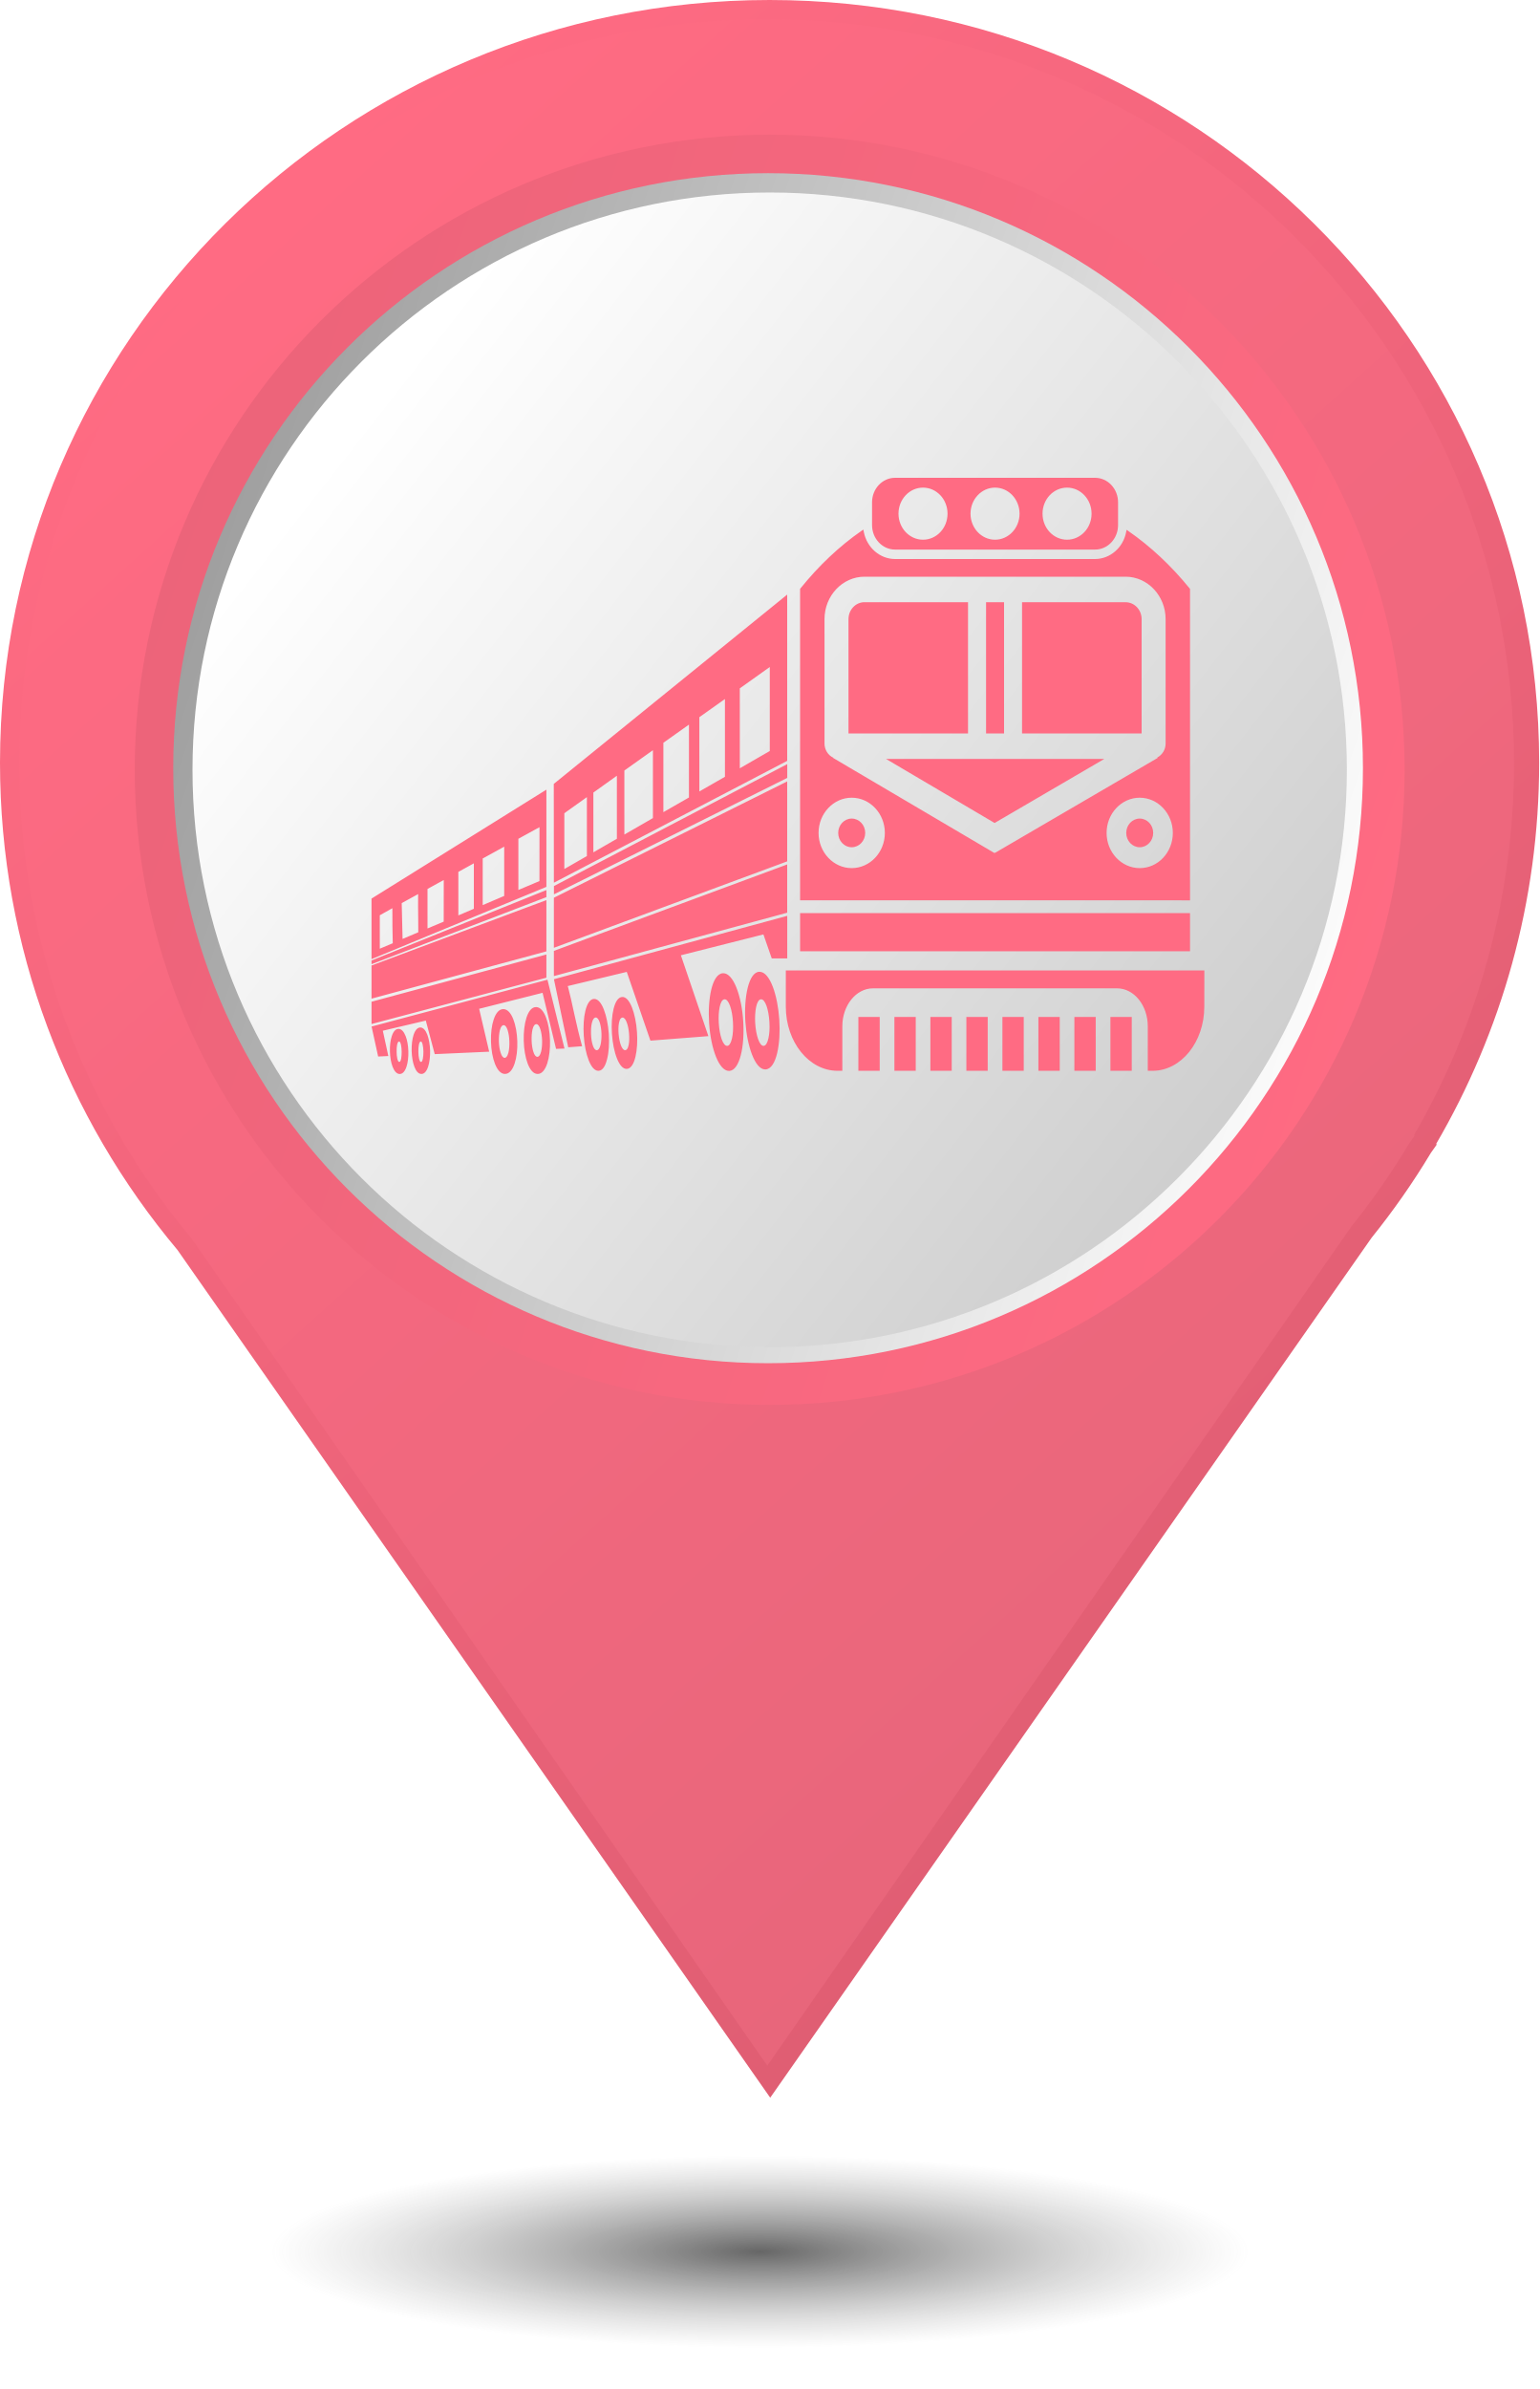
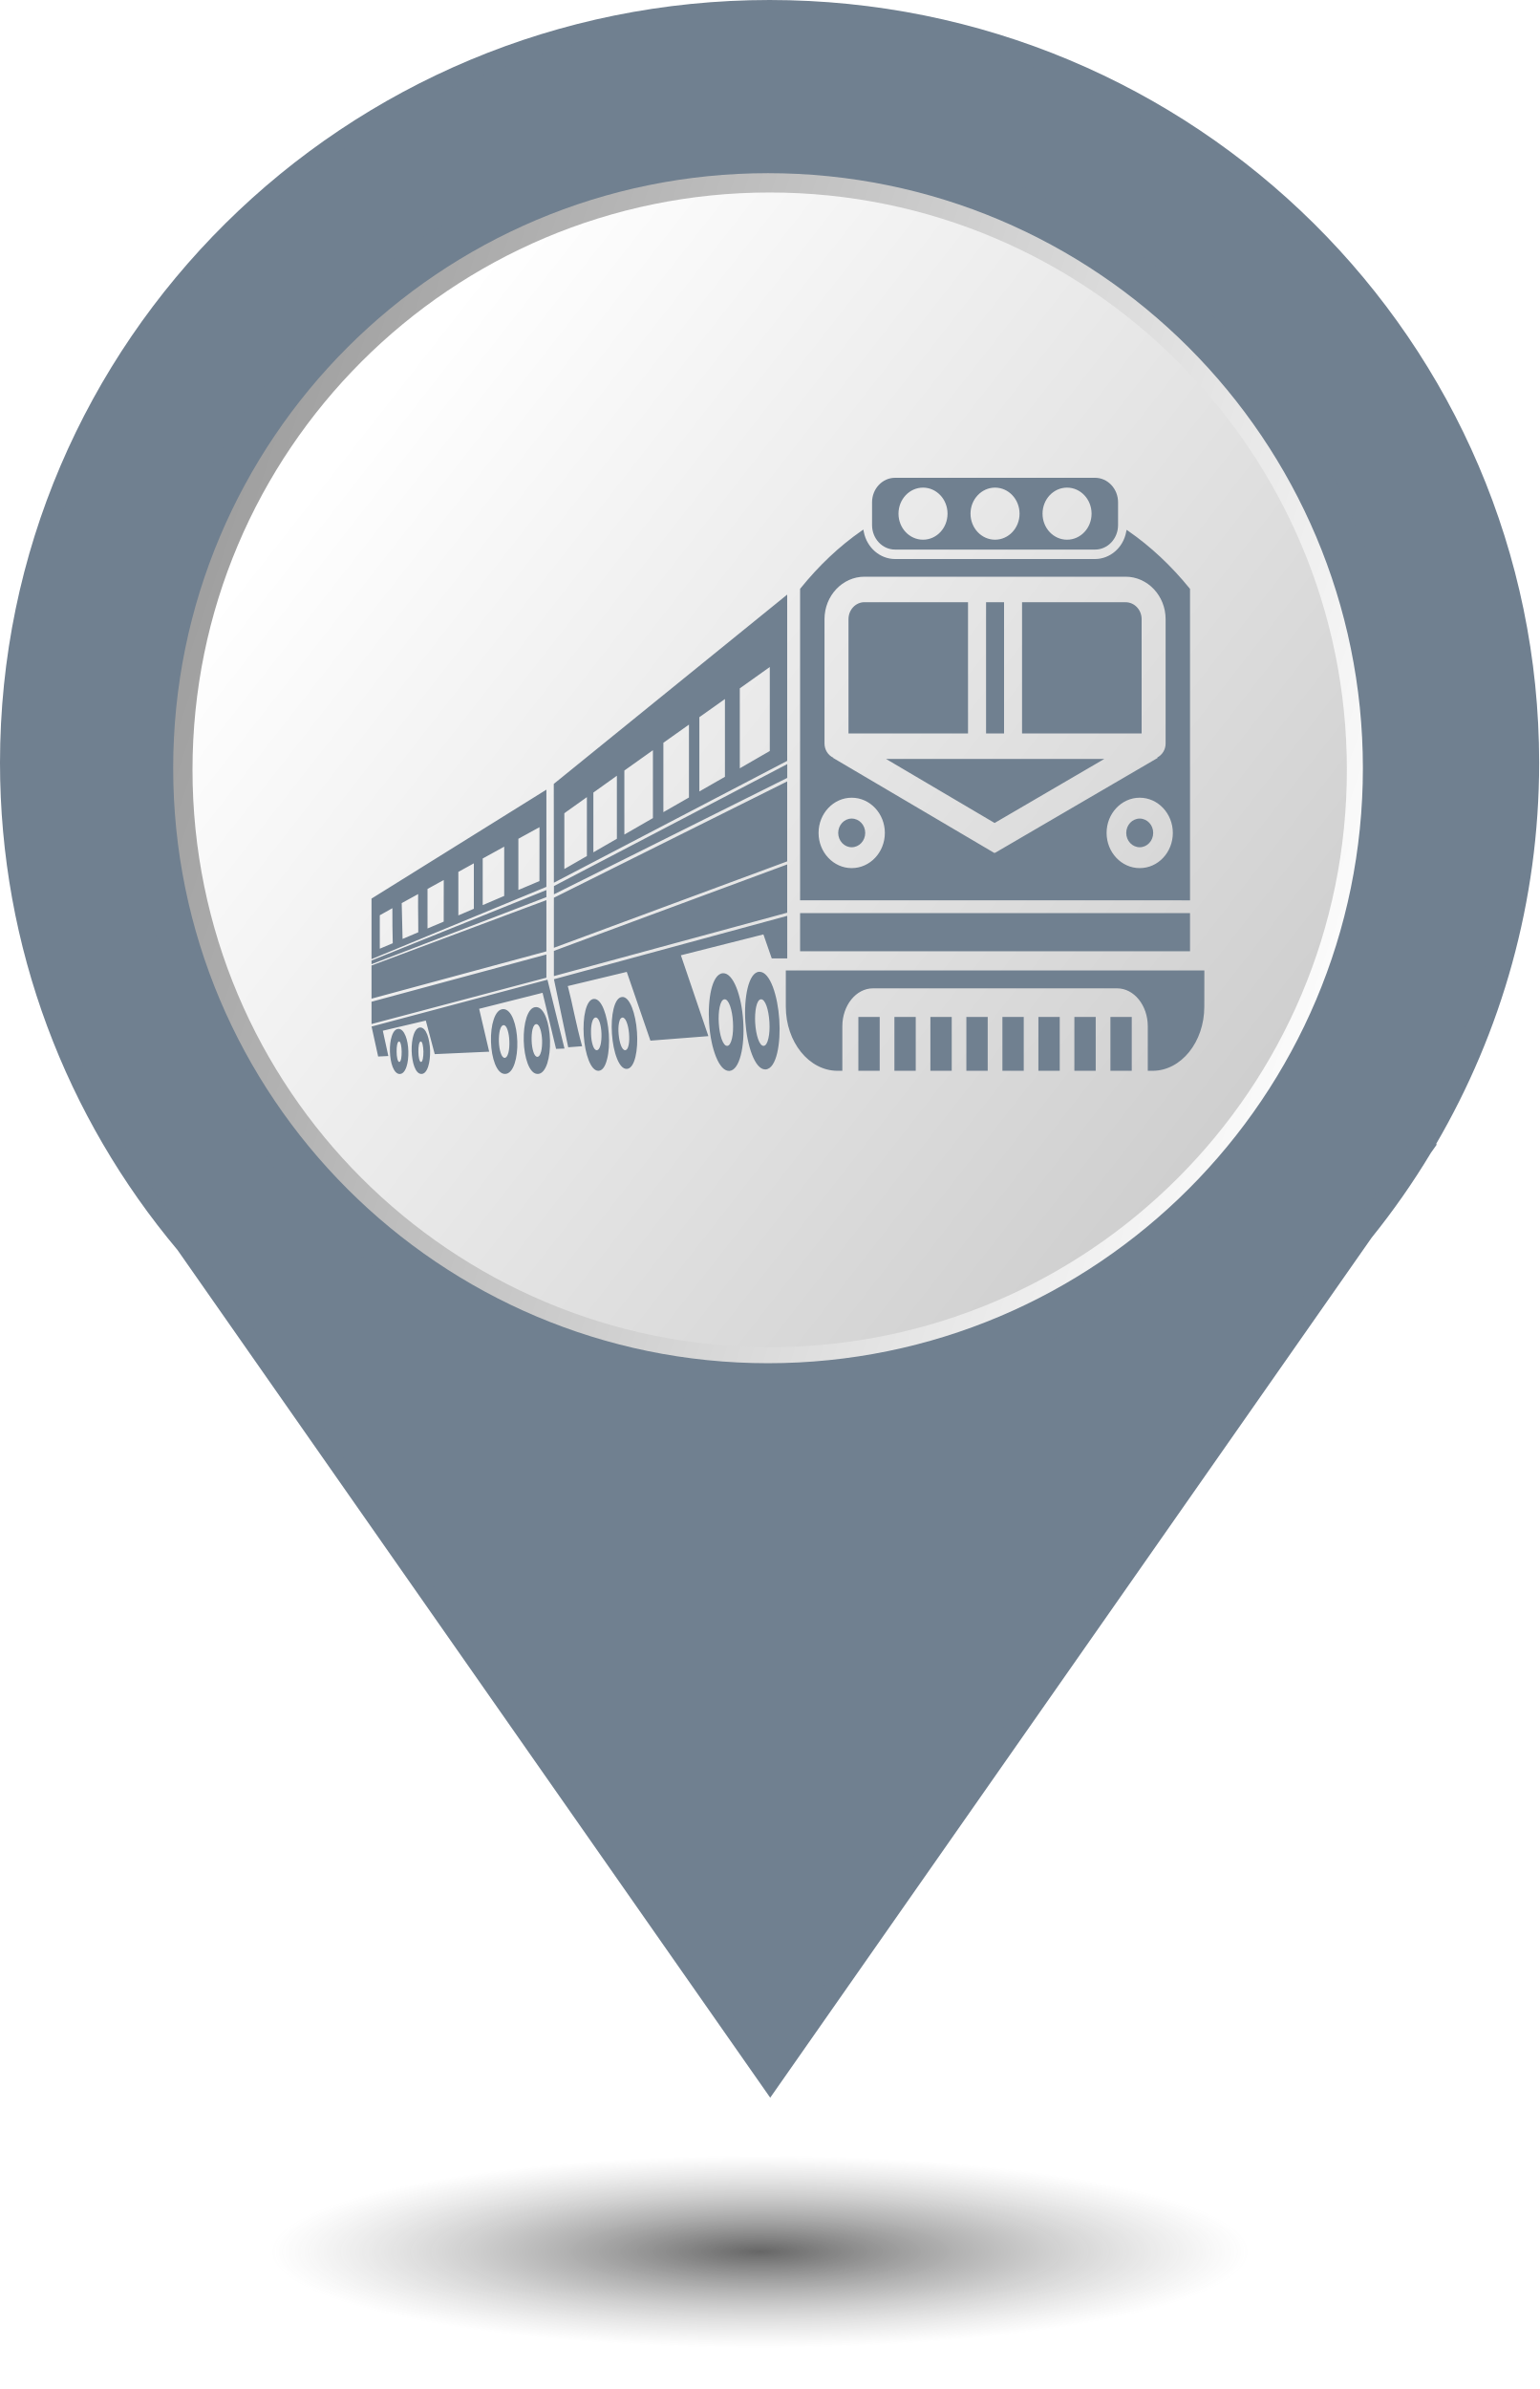
<svg xmlns="http://www.w3.org/2000/svg" width="29" height="45" viewBox="0 0 29 45" fill="none">
-   <path d="M21.478 14.368C21.478 18.334 18.232 21.552 14.228 21.552C10.224 21.552 6.978 18.334 6.978 14.368C6.978 10.401 10.224 7.184 14.228 7.184C18.233 7.184 21.478 10.401 21.478 14.368ZM29 14.368C29 6.433 22.509 0 14.5 0C6.492 0 0 6.433 0 14.368C0 17.857 1.256 21.056 3.344 23.545L14.512 39.513L25.845 23.312C26.252 22.807 26.624 22.275 26.96 21.716L27.075 21.553H27.056C28.29 19.438 29 16.987 29 14.368Z" fill="url(#paint0_linear_140_1381)" />
-   <path d="M21.221 14.379C21.221 18.248 18.069 21.388 14.18 21.388C10.291 21.388 7.14 18.248 7.14 14.379C7.14 10.509 10.292 7.371 14.18 7.371C18.07 7.371 21.221 10.509 21.221 14.379ZM28.526 14.379C28.526 6.638 22.222 0.362 14.444 0.362C6.668 0.362 0.363 6.638 0.363 14.379C0.363 17.783 1.583 20.904 3.611 23.331L14.457 38.909L25.461 23.104C25.856 22.612 26.218 22.093 26.545 21.547L26.656 21.388H26.638C27.836 19.325 28.526 16.933 28.526 14.379Z" fill="url(#paint1_linear_140_1381)" />
-   <circle cx="14.502" cy="14.5" r="11.963" fill="url(#paint2_linear_140_1381)" />
-   <circle cx="14.472" cy="14.47" r="11.208" fill="url(#paint3_linear_140_1381)" />
-   <circle cx="14.502" cy="14.501" r="10.875" fill="url(#paint4_linear_140_1381)" />
-   <path d="M14.832 14.719V16.225L10.436 17.853V16.91L14.832 14.719ZM10.437 16.69V16.846L14.833 14.653V14.393L10.437 16.69ZM14.832 16.283L10.436 17.911V18.386L14.832 17.192V16.283ZM14.832 11.2V14.332L10.436 16.627L10.434 14.766L10.445 14.757L14.832 11.2ZM11.058 15.015L10.633 15.318V16.369L11.058 16.125V15.015ZM11.623 14.612L11.18 14.929V16.055L11.623 15.799V14.612ZM12.302 14.131L11.775 14.506L11.764 14.515V15.72L12.302 15.41L12.302 14.131ZM12.981 13.649L12.499 13.991V15.298L12.981 15.022V13.649ZM13.659 13.167L13.177 13.509V14.908L13.659 14.632V13.167ZM14.504 12.564L13.939 12.966V14.472L14.504 14.146V12.564ZM10.437 18.445L10.706 19.727L10.968 19.707C10.854 19.298 10.775 18.857 10.706 18.603L10.697 18.574L11.809 18.307L11.818 18.332L12.255 19.602L13.347 19.517L12.829 17.994L14.383 17.601L14.392 17.624L14.541 18.053H14.833V17.251L10.437 18.445ZM7 18.092V18.162L10.295 16.899V16.765L7 18.092ZM10.295 14.874V16.705L10.278 16.712L7 18.067V16.926L7.013 16.918L10.295 14.874ZM7.4 17.768V17.76C7.396 17.6 7.391 17.305 7.393 17.127V17.107L7.156 17.24V17.87L7.393 17.77L7.4 17.768ZM7.881 17.555C7.881 17.507 7.88 17.434 7.88 17.352C7.878 17.184 7.876 16.976 7.878 16.861L7.879 16.841L7.569 17.011L7.585 17.686L7.881 17.561L7.881 17.555ZM8.361 16.576L8.061 16.741L8.055 16.745V17.489L8.36 17.36L8.361 16.576ZM8.928 16.262L8.642 16.42L8.636 16.423V17.243L8.921 17.121L8.928 17.118L8.928 16.262ZM9.5 15.948L9.102 16.167L9.095 16.171V17.049L9.493 16.879L9.5 16.877L9.5 15.948ZM10.165 15.581L9.773 15.796L9.767 15.8V16.764L10.164 16.596L10.165 15.581ZM10.295 17.92V16.955L7 18.186V18.811L10.295 17.92ZM7 18.869V19.289L10.295 18.416V17.979L7 18.869ZM13.958 19.875C13.911 20.06 13.835 20.166 13.744 20.172H13.735C13.646 20.172 13.56 20.078 13.491 19.907C13.423 19.739 13.377 19.515 13.361 19.273C13.331 18.827 13.412 18.346 13.62 18.332H13.629C13.717 18.332 13.804 18.426 13.873 18.597C13.941 18.765 13.987 18.989 14.003 19.23C14.019 19.471 14.003 19.7 13.958 19.875ZM14.426 20.144H14.417C14.221 20.144 14.074 19.691 14.044 19.246C14.014 18.794 14.102 18.318 14.302 18.305H14.311C14.513 18.305 14.654 18.764 14.683 19.203C14.713 19.649 14.633 20.13 14.426 20.144ZM7.694 19.802C7.697 19.911 7.685 20.014 7.659 20.093C7.622 20.205 7.57 20.229 7.532 20.23H7.527C7.477 20.228 7.432 20.182 7.398 20.097C7.368 20.019 7.35 19.916 7.347 19.808C7.343 19.699 7.356 19.596 7.382 19.517C7.418 19.405 7.471 19.38 7.508 19.38C7.508 19.379 7.51 19.38 7.511 19.38C7.564 19.382 7.608 19.429 7.642 19.514C7.673 19.591 7.691 19.694 7.694 19.802ZM8.104 19.789C8.106 19.901 8.094 20.007 8.068 20.088C8.031 20.204 7.978 20.229 7.942 20.229H7.941H7.935C7.885 20.227 7.84 20.18 7.807 20.092C7.777 20.011 7.759 19.905 7.756 19.794C7.754 19.681 7.766 19.576 7.792 19.495C7.83 19.379 7.882 19.354 7.919 19.354C7.92 19.353 7.921 19.354 7.922 19.354C7.974 19.356 8.019 19.404 8.052 19.491C8.082 19.571 8.1 19.677 8.104 19.789ZM7.978 19.809C7.977 19.76 7.972 19.714 7.964 19.68C7.956 19.64 7.944 19.619 7.929 19.618H7.927C7.917 19.619 7.902 19.63 7.892 19.681C7.885 19.716 7.882 19.763 7.883 19.812C7.883 19.86 7.888 19.906 7.896 19.941C7.907 19.991 7.921 20.002 7.931 20.003H7.933C7.944 20.003 7.958 19.991 7.968 19.939C7.975 19.904 7.978 19.857 7.978 19.809ZM7.568 19.809C7.567 19.76 7.563 19.714 7.555 19.68C7.546 19.64 7.534 19.619 7.52 19.618H7.518C7.507 19.619 7.492 19.63 7.482 19.681C7.475 19.716 7.472 19.763 7.473 19.812C7.473 19.86 7.478 19.906 7.486 19.941C7.497 19.991 7.512 20.002 7.522 20.003H7.523C7.534 20.003 7.549 19.991 7.559 19.939C7.565 19.904 7.569 19.857 7.568 19.809ZM10.315 18.454L7.001 19.336L7.125 19.901L7.317 19.892L7.213 19.415L8.023 19.224L8.191 19.856L9.217 19.81L9.028 19.002L10.223 18.701L10.477 19.757L10.636 19.751L10.315 18.454ZM14.806 18.279V18.962C14.806 19.628 15.243 20.17 15.781 20.17H15.871V19.331C15.871 18.938 16.13 18.617 16.448 18.617H21.049C21.367 18.617 21.626 18.938 21.626 19.331V20.17H21.716C22.254 20.17 22.691 19.628 22.691 18.962L22.692 18.279H14.806ZM18.887 19.156V20.17H19.289V19.156H18.887ZM19.565 19.156V20.17H19.967V19.156H19.565ZM20.243 19.156V20.17H20.645V19.156H20.243ZM20.922 19.156V20.17H21.324V19.156H20.922ZM16.173 19.156V20.17H16.575V19.156H16.173ZM16.852 19.156V20.17H17.254V19.156H16.852ZM17.53 19.156V20.17H17.932V19.156H17.53ZM18.208 19.156V20.17H18.61V19.156H18.208ZM18.918 11.343H18.579V13.816H18.918V11.343ZM21.51 11.663C21.51 11.486 21.374 11.344 21.209 11.344H19.257V13.816H21.51L21.51 11.663ZM18.239 11.343H16.288C16.123 11.343 15.987 11.485 15.987 11.663V13.815H18.239L18.239 11.343ZM18.74 15.502L20.806 14.296L16.695 14.296L18.74 15.502ZM15.075 16.958V11.092L15.082 11.083C15.43 10.652 15.817 10.287 16.232 9.999L16.267 9.975L16.275 10.018C16.332 10.315 16.58 10.53 16.864 10.53H20.631C20.915 10.53 21.162 10.317 21.218 10.023L21.227 9.98L21.262 10.004C21.679 10.293 22.067 10.656 22.415 11.084L22.422 11.093V16.959L15.075 16.958ZM22.098 15.689C22.098 15.324 21.818 15.026 21.474 15.026C21.13 15.026 20.85 15.324 20.85 15.689C20.85 16.055 21.13 16.352 21.474 16.352C21.819 16.353 22.098 16.055 22.098 15.689ZM15.535 14.005C15.535 14.123 15.603 14.227 15.7 14.272L15.698 14.277L18.735 16.067L18.74 16.057L18.744 16.067L21.811 14.277L21.806 14.268C21.898 14.219 21.962 14.121 21.962 14.005L21.962 11.663C21.962 11.221 21.622 10.863 21.209 10.863H16.288C15.874 10.863 15.535 11.221 15.535 11.663L15.535 14.005ZM15.423 15.689C15.423 16.055 15.704 16.352 16.047 16.352C16.392 16.352 16.672 16.055 16.672 15.689C16.672 15.324 16.392 15.026 16.047 15.026C15.703 15.026 15.423 15.324 15.423 15.689ZM15.075 17.199V17.918H22.422V17.199H15.075ZM21.066 9.461V9.891C21.066 10.145 20.872 10.352 20.633 10.352H16.864C16.625 10.352 16.431 10.145 16.431 9.891V9.461C16.431 9.207 16.625 9 16.864 9H20.633C20.872 9 21.066 9.207 21.066 9.461ZM17.853 9.676C17.853 9.405 17.647 9.185 17.391 9.185C17.136 9.185 16.929 9.404 16.929 9.676C16.929 9.947 17.136 10.166 17.391 10.166C17.647 10.166 17.853 9.947 17.853 9.676ZM19.21 9.676C19.21 9.405 19.004 9.185 18.748 9.185C18.494 9.185 18.286 9.404 18.286 9.676C18.286 9.947 18.493 10.166 18.748 10.166C19.003 10.166 19.21 9.947 19.21 9.676ZM20.567 9.676C20.567 9.405 20.36 9.185 20.105 9.185C19.85 9.185 19.643 9.404 19.643 9.676C19.643 9.947 19.849 10.166 20.105 10.166C20.36 10.166 20.567 9.947 20.567 9.676ZM16.047 15.419C15.907 15.419 15.793 15.54 15.793 15.689C15.793 15.838 15.907 15.959 16.047 15.959C16.188 15.959 16.302 15.838 16.302 15.689C16.302 15.54 16.188 15.419 16.047 15.419ZM21.474 15.419C21.334 15.419 21.22 15.54 21.22 15.689C21.22 15.838 21.334 15.959 21.474 15.959C21.614 15.959 21.728 15.838 21.728 15.689C21.729 15.54 21.614 15.419 21.474 15.419ZM10.363 19.596C10.367 19.758 10.349 19.912 10.312 20.028C10.269 20.158 10.207 20.229 10.132 20.229H10.13H10.124C10.053 20.226 9.99 20.158 9.942 20.033C9.899 19.918 9.872 19.765 9.868 19.603C9.864 19.44 9.882 19.287 9.919 19.171C9.961 19.041 10.023 18.97 10.098 18.97H10.106C10.177 18.973 10.241 19.041 10.288 19.166C10.332 19.28 10.358 19.433 10.363 19.596ZM9.747 19.615C9.752 19.772 9.734 19.92 9.696 20.034C9.654 20.16 9.592 20.228 9.516 20.229H9.514H9.509C9.437 20.226 9.374 20.16 9.326 20.039C9.282 19.927 9.255 19.779 9.251 19.622C9.246 19.464 9.264 19.315 9.302 19.203C9.344 19.077 9.406 19.009 9.481 19.008H9.488C9.56 19.011 9.624 19.077 9.671 19.198C9.715 19.309 9.742 19.458 9.747 19.615ZM11.439 19.948C11.405 20.089 11.35 20.165 11.28 20.17H11.273C11.206 20.17 11.143 20.101 11.092 19.972C11.044 19.849 11.01 19.685 10.999 19.509C10.988 19.332 10.998 19.165 11.03 19.037C11.065 18.897 11.12 18.821 11.189 18.816H11.196C11.263 18.816 11.326 18.884 11.377 19.014C11.425 19.136 11.459 19.301 11.471 19.477C11.482 19.653 11.472 19.82 11.439 19.948ZM11.812 20.134H11.805C11.738 20.134 11.675 20.066 11.624 19.936C11.575 19.814 11.542 19.649 11.53 19.473C11.518 19.297 11.529 19.13 11.561 19.002C11.596 18.861 11.651 18.785 11.72 18.78C11.789 18.772 11.855 18.844 11.908 18.978C11.956 19.101 11.99 19.265 12.002 19.442C12.025 19.769 11.965 20.123 11.812 20.134ZM11.852 19.466C11.845 19.387 11.83 19.313 11.809 19.259C11.787 19.198 11.759 19.167 11.73 19.167H11.727C11.706 19.169 11.677 19.188 11.662 19.271C11.651 19.328 11.649 19.403 11.656 19.482C11.663 19.56 11.678 19.634 11.699 19.69C11.722 19.75 11.749 19.782 11.779 19.782H11.781H11.781C11.802 19.78 11.831 19.76 11.846 19.677C11.857 19.62 11.859 19.545 11.852 19.466ZM11.333 19.471C11.33 19.391 11.318 19.317 11.301 19.262C11.281 19.2 11.255 19.167 11.226 19.166H11.223C11.202 19.167 11.172 19.185 11.152 19.267C11.139 19.323 11.133 19.398 11.136 19.477C11.138 19.555 11.15 19.63 11.168 19.686C11.187 19.748 11.213 19.781 11.243 19.782H11.244H11.245C11.266 19.782 11.295 19.763 11.315 19.682C11.329 19.625 11.335 19.55 11.333 19.471ZM10.214 19.596C10.211 19.516 10.199 19.442 10.181 19.387C10.162 19.325 10.136 19.292 10.107 19.291H10.104C10.083 19.291 10.053 19.309 10.033 19.391C10.02 19.448 10.014 19.523 10.017 19.602C10.019 19.68 10.031 19.755 10.049 19.811C10.068 19.873 10.094 19.905 10.124 19.907H10.125H10.126C10.147 19.906 10.176 19.888 10.196 19.806C10.21 19.75 10.216 19.675 10.214 19.596ZM9.597 19.615C9.595 19.535 9.583 19.462 9.565 19.406C9.546 19.344 9.52 19.311 9.491 19.31H9.488C9.467 19.311 9.437 19.329 9.417 19.411C9.404 19.467 9.398 19.542 9.4 19.621C9.403 19.7 9.414 19.774 9.433 19.83C9.452 19.892 9.478 19.925 9.508 19.926H9.509H9.51C9.53 19.926 9.56 19.907 9.58 19.826C9.594 19.769 9.6 19.694 9.597 19.615ZM14.497 19.251C14.49 19.136 14.471 19.029 14.443 18.949C14.414 18.867 14.378 18.823 14.341 18.823H14.338C14.251 18.829 14.217 19.059 14.229 19.271C14.236 19.386 14.256 19.493 14.284 19.573C14.313 19.655 14.349 19.7 14.386 19.7H14.389C14.427 19.698 14.459 19.647 14.478 19.559C14.498 19.476 14.504 19.366 14.497 19.251ZM13.81 19.251C13.804 19.136 13.784 19.029 13.756 18.949C13.727 18.867 13.691 18.823 13.654 18.823H13.651C13.564 18.829 13.53 19.059 13.543 19.271C13.55 19.386 13.569 19.493 13.597 19.573C13.627 19.655 13.662 19.7 13.699 19.7H13.703C13.741 19.698 13.772 19.647 13.792 19.559C13.811 19.476 13.817 19.366 13.81 19.251Z" fill="#FF6B83" />
-   <ellipse cx="14.319" cy="42.413" rx="9.244" ry="1.812" fill="url(#paint5_radial_140_1381)" fill-opacity="0.6" />
+   <path d="M21.478 14.368C21.478 18.334 18.232 21.552 14.228 21.552C10.224 21.552 6.978 18.334 6.978 14.368C6.978 10.401 10.224 7.184 14.228 7.184C18.233 7.184 21.478 10.401 21.478 14.368ZM29 14.368C29 6.433 22.509 0 14.5 0C6.492 0 0 6.433 0 14.368C0 17.857 1.256 21.056 3.344 23.545L14.512 39.513L25.845 23.312C26.252 22.807 26.624 22.275 26.96 21.716L27.075 21.553H27.056C28.29 19.438 29 16.987 29 14.368Z" fill="#708090" />
+   <path d="M21.221 14.379C21.221 18.248 18.069 21.388 14.18 21.388C10.291 21.388 7.14 18.248 7.14 14.379C7.14 10.509 10.292 7.371 14.18 7.371C18.07 7.371 21.221 10.509 21.221 14.379ZM28.526 14.379C28.526 6.638 22.222 0.362 14.444 0.362C6.668 0.362 0.363 6.638 0.363 14.379C0.363 17.783 1.583 20.904 3.611 23.331L14.457 38.909L25.461 23.104C25.856 22.612 26.218 22.093 26.545 21.547L26.656 21.388H26.638C27.836 19.325 28.526 16.933 28.526 14.379Z" fill="#708090" />
+   <circle cx="14.502" cy="14.5" r="11.963" fill="#708090" />
+   <circle cx="14.471" cy="14.47" r="11.208" fill="url(#paint0_linear_1177_1045)" />
+   <circle cx="14.502" cy="14.501" r="10.875" fill="url(#paint1_linear_1177_1045)" />
+   <path d="M14.832 14.719V16.225L10.436 17.853V16.91L14.832 14.719ZM10.437 16.69V16.846L14.833 14.653V14.393L10.437 16.69ZM14.832 16.283L10.436 17.911V18.386L14.832 17.192V16.283ZM14.832 11.2V14.332L10.436 16.627L10.434 14.766L10.445 14.757L14.832 11.2ZM11.058 15.015L10.633 15.318V16.369L11.058 16.125V15.015ZM11.623 14.612L11.18 14.929V16.055L11.623 15.799V14.612ZM12.302 14.131L11.775 14.506L11.764 14.515V15.72L12.302 15.41L12.302 14.131ZM12.981 13.649L12.499 13.991V15.298L12.981 15.022V13.649ZM13.659 13.167L13.177 13.509V14.908L13.659 14.632V13.167ZM14.504 12.564L13.939 12.966V14.472L14.504 14.146V12.564ZM10.437 18.445L10.706 19.727L10.968 19.707C10.854 19.298 10.775 18.857 10.706 18.603L10.697 18.574L11.809 18.307L11.818 18.332L12.255 19.602L13.347 19.517L12.829 17.994L14.383 17.601L14.392 17.624L14.541 18.053H14.833V17.251L10.437 18.445ZM7 18.092V18.162L10.295 16.899V16.765L7 18.092ZM10.295 14.874V16.705L10.278 16.712L7 18.067V16.926L7.013 16.918L10.295 14.874ZM7.4 17.768V17.76C7.396 17.6 7.391 17.305 7.393 17.127V17.107L7.156 17.24V17.87L7.393 17.77L7.4 17.768ZM7.881 17.555C7.881 17.507 7.88 17.434 7.88 17.352C7.878 17.184 7.876 16.976 7.878 16.861L7.879 16.841L7.569 17.011L7.585 17.686L7.881 17.561L7.881 17.555ZM8.361 16.576L8.061 16.741L8.055 16.745V17.489L8.36 17.36L8.361 16.576ZM8.928 16.262L8.642 16.42L8.636 16.423V17.243L8.921 17.121L8.928 17.118L8.928 16.262ZM9.5 15.948L9.102 16.167L9.095 16.171V17.049L9.493 16.879L9.5 16.877L9.5 15.948ZM10.165 15.581L9.773 15.796L9.767 15.8V16.764L10.164 16.596L10.165 15.581ZM10.295 17.92V16.955L7 18.186V18.811L10.295 17.92ZM7 18.869V19.289L10.295 18.416V17.979L7 18.869ZM13.958 19.875C13.911 20.06 13.835 20.166 13.744 20.172H13.735C13.646 20.172 13.56 20.078 13.491 19.907C13.423 19.739 13.377 19.515 13.361 19.273C13.331 18.827 13.412 18.346 13.62 18.332H13.629C13.717 18.332 13.804 18.426 13.873 18.597C13.941 18.765 13.987 18.989 14.003 19.23C14.019 19.471 14.003 19.7 13.958 19.875ZM14.426 20.144H14.417C14.221 20.144 14.074 19.691 14.044 19.246C14.014 18.794 14.102 18.318 14.302 18.305H14.311C14.513 18.305 14.654 18.764 14.683 19.203C14.713 19.649 14.633 20.13 14.426 20.144ZM7.694 19.802C7.697 19.911 7.685 20.014 7.659 20.093C7.622 20.205 7.57 20.229 7.532 20.23H7.527C7.477 20.228 7.432 20.182 7.398 20.097C7.368 20.019 7.35 19.916 7.347 19.808C7.343 19.699 7.356 19.596 7.382 19.517C7.418 19.405 7.471 19.38 7.508 19.38C7.508 19.379 7.51 19.38 7.511 19.38C7.564 19.382 7.608 19.429 7.642 19.514C7.673 19.591 7.691 19.694 7.694 19.802ZM8.104 19.789C8.106 19.901 8.094 20.007 8.068 20.088C8.031 20.204 7.978 20.229 7.942 20.229H7.941H7.935C7.885 20.227 7.84 20.18 7.807 20.092C7.777 20.011 7.759 19.905 7.756 19.794C7.754 19.681 7.766 19.576 7.792 19.495C7.83 19.379 7.882 19.354 7.919 19.354C7.92 19.353 7.921 19.354 7.922 19.354C7.974 19.356 8.019 19.404 8.052 19.491C8.082 19.571 8.1 19.677 8.104 19.789ZM7.978 19.809C7.977 19.76 7.972 19.714 7.964 19.68C7.956 19.64 7.944 19.619 7.929 19.618H7.927C7.917 19.619 7.902 19.63 7.892 19.681C7.885 19.716 7.882 19.763 7.883 19.812C7.883 19.86 7.888 19.906 7.896 19.941C7.907 19.991 7.921 20.002 7.931 20.003H7.933C7.944 20.003 7.958 19.991 7.968 19.939C7.975 19.904 7.978 19.857 7.978 19.809ZM7.568 19.809C7.567 19.76 7.563 19.714 7.555 19.68C7.546 19.64 7.534 19.619 7.52 19.618H7.518C7.507 19.619 7.492 19.63 7.482 19.681C7.475 19.716 7.472 19.763 7.473 19.812C7.473 19.86 7.478 19.906 7.486 19.941C7.497 19.991 7.512 20.002 7.522 20.003H7.523C7.534 20.003 7.549 19.991 7.559 19.939C7.565 19.904 7.569 19.857 7.568 19.809ZM10.315 18.454L7.001 19.336L7.125 19.901L7.317 19.892L7.213 19.415L8.023 19.224L8.191 19.856L9.217 19.81L9.028 19.002L10.223 18.701L10.477 19.757L10.636 19.751L10.315 18.454ZM14.806 18.279V18.962C14.806 19.628 15.243 20.17 15.781 20.17H15.871V19.331C15.871 18.938 16.13 18.617 16.448 18.617H21.049C21.367 18.617 21.626 18.938 21.626 19.331V20.17H21.716C22.254 20.17 22.691 19.628 22.691 18.962L22.692 18.279H14.806ZM18.887 19.156V20.17H19.289V19.156H18.887ZM19.565 19.156V20.17H19.967V19.156H19.565ZM20.243 19.156V20.17H20.645V19.156H20.243ZM20.922 19.156V20.17H21.324V19.156H20.922ZM16.173 19.156V20.17H16.575V19.156H16.173ZM16.852 19.156V20.17H17.254V19.156H16.852ZM17.53 19.156V20.17H17.932V19.156H17.53ZM18.208 19.156V20.17H18.61V19.156H18.208ZM18.918 11.343H18.579V13.816H18.918V11.343ZM21.51 11.663C21.51 11.486 21.374 11.344 21.209 11.344H19.257V13.816H21.51L21.51 11.663ZM18.239 11.343H16.288C16.123 11.343 15.987 11.485 15.987 11.663V13.815H18.239L18.239 11.343ZM18.74 15.502L20.806 14.296L16.695 14.296L18.74 15.502ZM15.075 16.958V11.092L15.082 11.083C15.43 10.652 15.817 10.287 16.232 9.999L16.267 9.975L16.275 10.018C16.332 10.315 16.58 10.53 16.864 10.53H20.631C20.915 10.53 21.162 10.317 21.218 10.023L21.227 9.98L21.262 10.004C21.679 10.293 22.067 10.656 22.415 11.084L22.422 11.093V16.959L15.075 16.958ZM22.098 15.689C22.098 15.324 21.818 15.026 21.474 15.026C21.13 15.026 20.85 15.324 20.85 15.689C20.85 16.055 21.13 16.352 21.474 16.352C21.819 16.353 22.098 16.055 22.098 15.689ZM15.535 14.005C15.535 14.123 15.603 14.227 15.7 14.272L15.698 14.277L18.735 16.067L18.74 16.057L18.744 16.067L21.811 14.277L21.806 14.268C21.898 14.219 21.962 14.121 21.962 14.005L21.962 11.663C21.962 11.221 21.622 10.863 21.209 10.863H16.288C15.874 10.863 15.535 11.221 15.535 11.663L15.535 14.005ZM15.423 15.689C15.423 16.055 15.704 16.352 16.047 16.352C16.392 16.352 16.672 16.055 16.672 15.689C16.672 15.324 16.392 15.026 16.047 15.026C15.703 15.026 15.423 15.324 15.423 15.689ZM15.075 17.199V17.918H22.422V17.199H15.075ZM21.066 9.461V9.891C21.066 10.145 20.872 10.352 20.633 10.352H16.864C16.625 10.352 16.431 10.145 16.431 9.891V9.461C16.431 9.207 16.625 9 16.864 9H20.633C20.872 9 21.066 9.207 21.066 9.461ZM17.853 9.676C17.853 9.405 17.647 9.185 17.391 9.185C17.136 9.185 16.929 9.404 16.929 9.676C16.929 9.947 17.136 10.166 17.391 10.166C17.647 10.166 17.853 9.947 17.853 9.676ZM19.21 9.676C19.21 9.405 19.004 9.185 18.748 9.185C18.494 9.185 18.286 9.404 18.286 9.676C18.286 9.947 18.493 10.166 18.748 10.166C19.003 10.166 19.21 9.947 19.21 9.676ZM20.567 9.676C20.567 9.405 20.36 9.185 20.105 9.185C19.85 9.185 19.643 9.404 19.643 9.676C19.643 9.947 19.849 10.166 20.105 10.166C20.36 10.166 20.567 9.947 20.567 9.676ZM16.047 15.419C15.907 15.419 15.793 15.54 15.793 15.689C15.793 15.838 15.907 15.959 16.047 15.959C16.188 15.959 16.302 15.838 16.302 15.689C16.302 15.54 16.188 15.419 16.047 15.419ZM21.474 15.419C21.334 15.419 21.22 15.54 21.22 15.689C21.22 15.838 21.334 15.959 21.474 15.959C21.614 15.959 21.728 15.838 21.728 15.689C21.729 15.54 21.614 15.419 21.474 15.419ZM10.363 19.596C10.367 19.758 10.349 19.912 10.312 20.028C10.269 20.158 10.207 20.229 10.132 20.229H10.13H10.124C10.053 20.226 9.99 20.158 9.942 20.033C9.899 19.918 9.872 19.765 9.868 19.603C9.864 19.44 9.882 19.287 9.919 19.171C9.961 19.041 10.023 18.97 10.098 18.97H10.106C10.177 18.973 10.241 19.041 10.288 19.166C10.332 19.28 10.358 19.433 10.363 19.596ZM9.747 19.615C9.752 19.772 9.734 19.92 9.696 20.034C9.654 20.16 9.592 20.228 9.516 20.229H9.514H9.509C9.437 20.226 9.374 20.16 9.326 20.039C9.282 19.927 9.255 19.779 9.251 19.622C9.246 19.464 9.264 19.315 9.302 19.203C9.344 19.077 9.406 19.009 9.481 19.008H9.488C9.56 19.011 9.624 19.077 9.671 19.198C9.715 19.309 9.742 19.458 9.747 19.615ZM11.439 19.948C11.405 20.089 11.35 20.165 11.28 20.17H11.273C11.206 20.17 11.143 20.101 11.092 19.972C11.044 19.849 11.01 19.685 10.999 19.509C10.988 19.332 10.998 19.165 11.03 19.037C11.065 18.897 11.12 18.821 11.189 18.816H11.196C11.263 18.816 11.326 18.884 11.377 19.014C11.425 19.136 11.459 19.301 11.471 19.477C11.482 19.653 11.472 19.82 11.439 19.948ZM11.812 20.134H11.805C11.738 20.134 11.675 20.066 11.624 19.936C11.575 19.814 11.542 19.649 11.53 19.473C11.518 19.297 11.529 19.13 11.561 19.002C11.596 18.861 11.651 18.785 11.72 18.78C11.789 18.772 11.855 18.844 11.908 18.978C11.956 19.101 11.99 19.265 12.002 19.442C12.025 19.769 11.965 20.123 11.812 20.134ZM11.852 19.466C11.845 19.387 11.83 19.313 11.809 19.259C11.787 19.198 11.759 19.167 11.73 19.167H11.727C11.706 19.169 11.677 19.188 11.662 19.271C11.651 19.328 11.649 19.403 11.656 19.482C11.663 19.56 11.678 19.634 11.699 19.69C11.722 19.75 11.749 19.782 11.779 19.782H11.781H11.781C11.802 19.78 11.831 19.76 11.846 19.677C11.857 19.62 11.859 19.545 11.852 19.466ZM11.333 19.471C11.33 19.391 11.318 19.317 11.301 19.262C11.281 19.2 11.255 19.167 11.226 19.166H11.223C11.202 19.167 11.172 19.185 11.152 19.267C11.139 19.323 11.133 19.398 11.136 19.477C11.138 19.555 11.15 19.63 11.168 19.686C11.187 19.748 11.213 19.781 11.243 19.782H11.244H11.245C11.266 19.782 11.295 19.763 11.315 19.682C11.329 19.625 11.335 19.55 11.333 19.471ZM10.214 19.596C10.211 19.516 10.199 19.442 10.181 19.387C10.162 19.325 10.136 19.292 10.107 19.291H10.104C10.083 19.291 10.053 19.309 10.033 19.391C10.02 19.448 10.014 19.523 10.017 19.602C10.019 19.68 10.031 19.755 10.049 19.811C10.068 19.873 10.094 19.905 10.124 19.907H10.125H10.126C10.147 19.906 10.176 19.888 10.196 19.806C10.21 19.75 10.216 19.675 10.214 19.596ZM9.597 19.615C9.595 19.535 9.583 19.462 9.565 19.406C9.546 19.344 9.52 19.311 9.491 19.31H9.488C9.467 19.311 9.437 19.329 9.417 19.411C9.404 19.467 9.398 19.542 9.4 19.621C9.403 19.7 9.414 19.774 9.433 19.83C9.452 19.892 9.478 19.925 9.508 19.926H9.509H9.51C9.53 19.926 9.56 19.907 9.58 19.826C9.594 19.769 9.6 19.694 9.597 19.615ZM14.497 19.251C14.49 19.136 14.471 19.029 14.443 18.949C14.414 18.867 14.378 18.823 14.341 18.823H14.338C14.251 18.829 14.217 19.059 14.229 19.271C14.236 19.386 14.256 19.493 14.284 19.573C14.313 19.655 14.349 19.7 14.386 19.7H14.389C14.427 19.698 14.459 19.647 14.478 19.559C14.498 19.476 14.504 19.366 14.497 19.251ZM13.81 19.251C13.804 19.136 13.784 19.029 13.756 18.949C13.727 18.867 13.691 18.823 13.654 18.823H13.651C13.564 18.829 13.53 19.059 13.543 19.271C13.55 19.386 13.569 19.493 13.597 19.573C13.627 19.655 13.662 19.7 13.699 19.7H13.703C13.741 19.698 13.772 19.647 13.792 19.559C13.811 19.476 13.817 19.366 13.81 19.251Z" fill="#708090" />
+   <ellipse cx="14.319" cy="42.413" rx="9.244" ry="1.812" fill="url(#paint2_radial_1177_1045)" fill-opacity="0.6" />
  <defs>
-     <linearGradient id="paint0_linear_140_1381" x1="-5.10031e-08" y1="7.989" x2="22.099" y2="32.614" gradientUnits="userSpaceOnUse">
-       <stop stop-color="#FF6B83" />
-       <stop offset="1" stop-color="#E05E73" />
-     </linearGradient>
-     <linearGradient id="paint1_linear_140_1381" x1="0.363" y1="8.156" x2="21.932" y2="32.081" gradientUnits="userSpaceOnUse">
-       <stop stop-color="#FF6B83" />
-       <stop offset="1" stop-color="#E8667B" />
-     </linearGradient>
-     <linearGradient id="paint2_linear_140_1381" x1="26.528" y1="19.562" x2="1.185" y2="11.05" gradientUnits="userSpaceOnUse">
-       <stop stop-color="#FF6B83" />
-       <stop offset="1" stop-color="#EB6379" />
-     </linearGradient>
-     <linearGradient id="paint3_linear_140_1381" x1="25.739" y1="19.213" x2="1.995" y2="11.238" gradientUnits="userSpaceOnUse">
+     <linearGradient id="paint0_linear_1177_1045" x1="25.739" y1="19.212" x2="1.995" y2="11.237" gradientUnits="userSpaceOnUse">
      <stop stop-color="white" />
      <stop offset="1" stop-color="#999999" />
    </linearGradient>
-     <linearGradient id="paint4_linear_140_1381" x1="4.896" y1="10.332" x2="24.109" y2="25.376" gradientUnits="userSpaceOnUse">
+     <linearGradient id="paint1_linear_1177_1045" x1="4.896" y1="10.332" x2="24.108" y2="25.375" gradientUnits="userSpaceOnUse">
      <stop stop-color="white" />
      <stop offset="1" stop-color="#C7C7C7" />
    </linearGradient>
-     <radialGradient id="paint5_radial_140_1381" cx="0" cy="0" r="1" gradientUnits="userSpaceOnUse" gradientTransform="translate(14.3189 42.4127) scale(9.24375 1.8125)">
+     <radialGradient id="paint2_radial_1177_1045" cx="0" cy="0" r="1" gradientUnits="userSpaceOnUse" gradientTransform="translate(14.3189 42.4126) scale(9.24375 1.8125)">
      <stop />
      <stop offset="1" stop-color="#666666" stop-opacity="0" />
    </radialGradient>
  </defs>
</svg>
